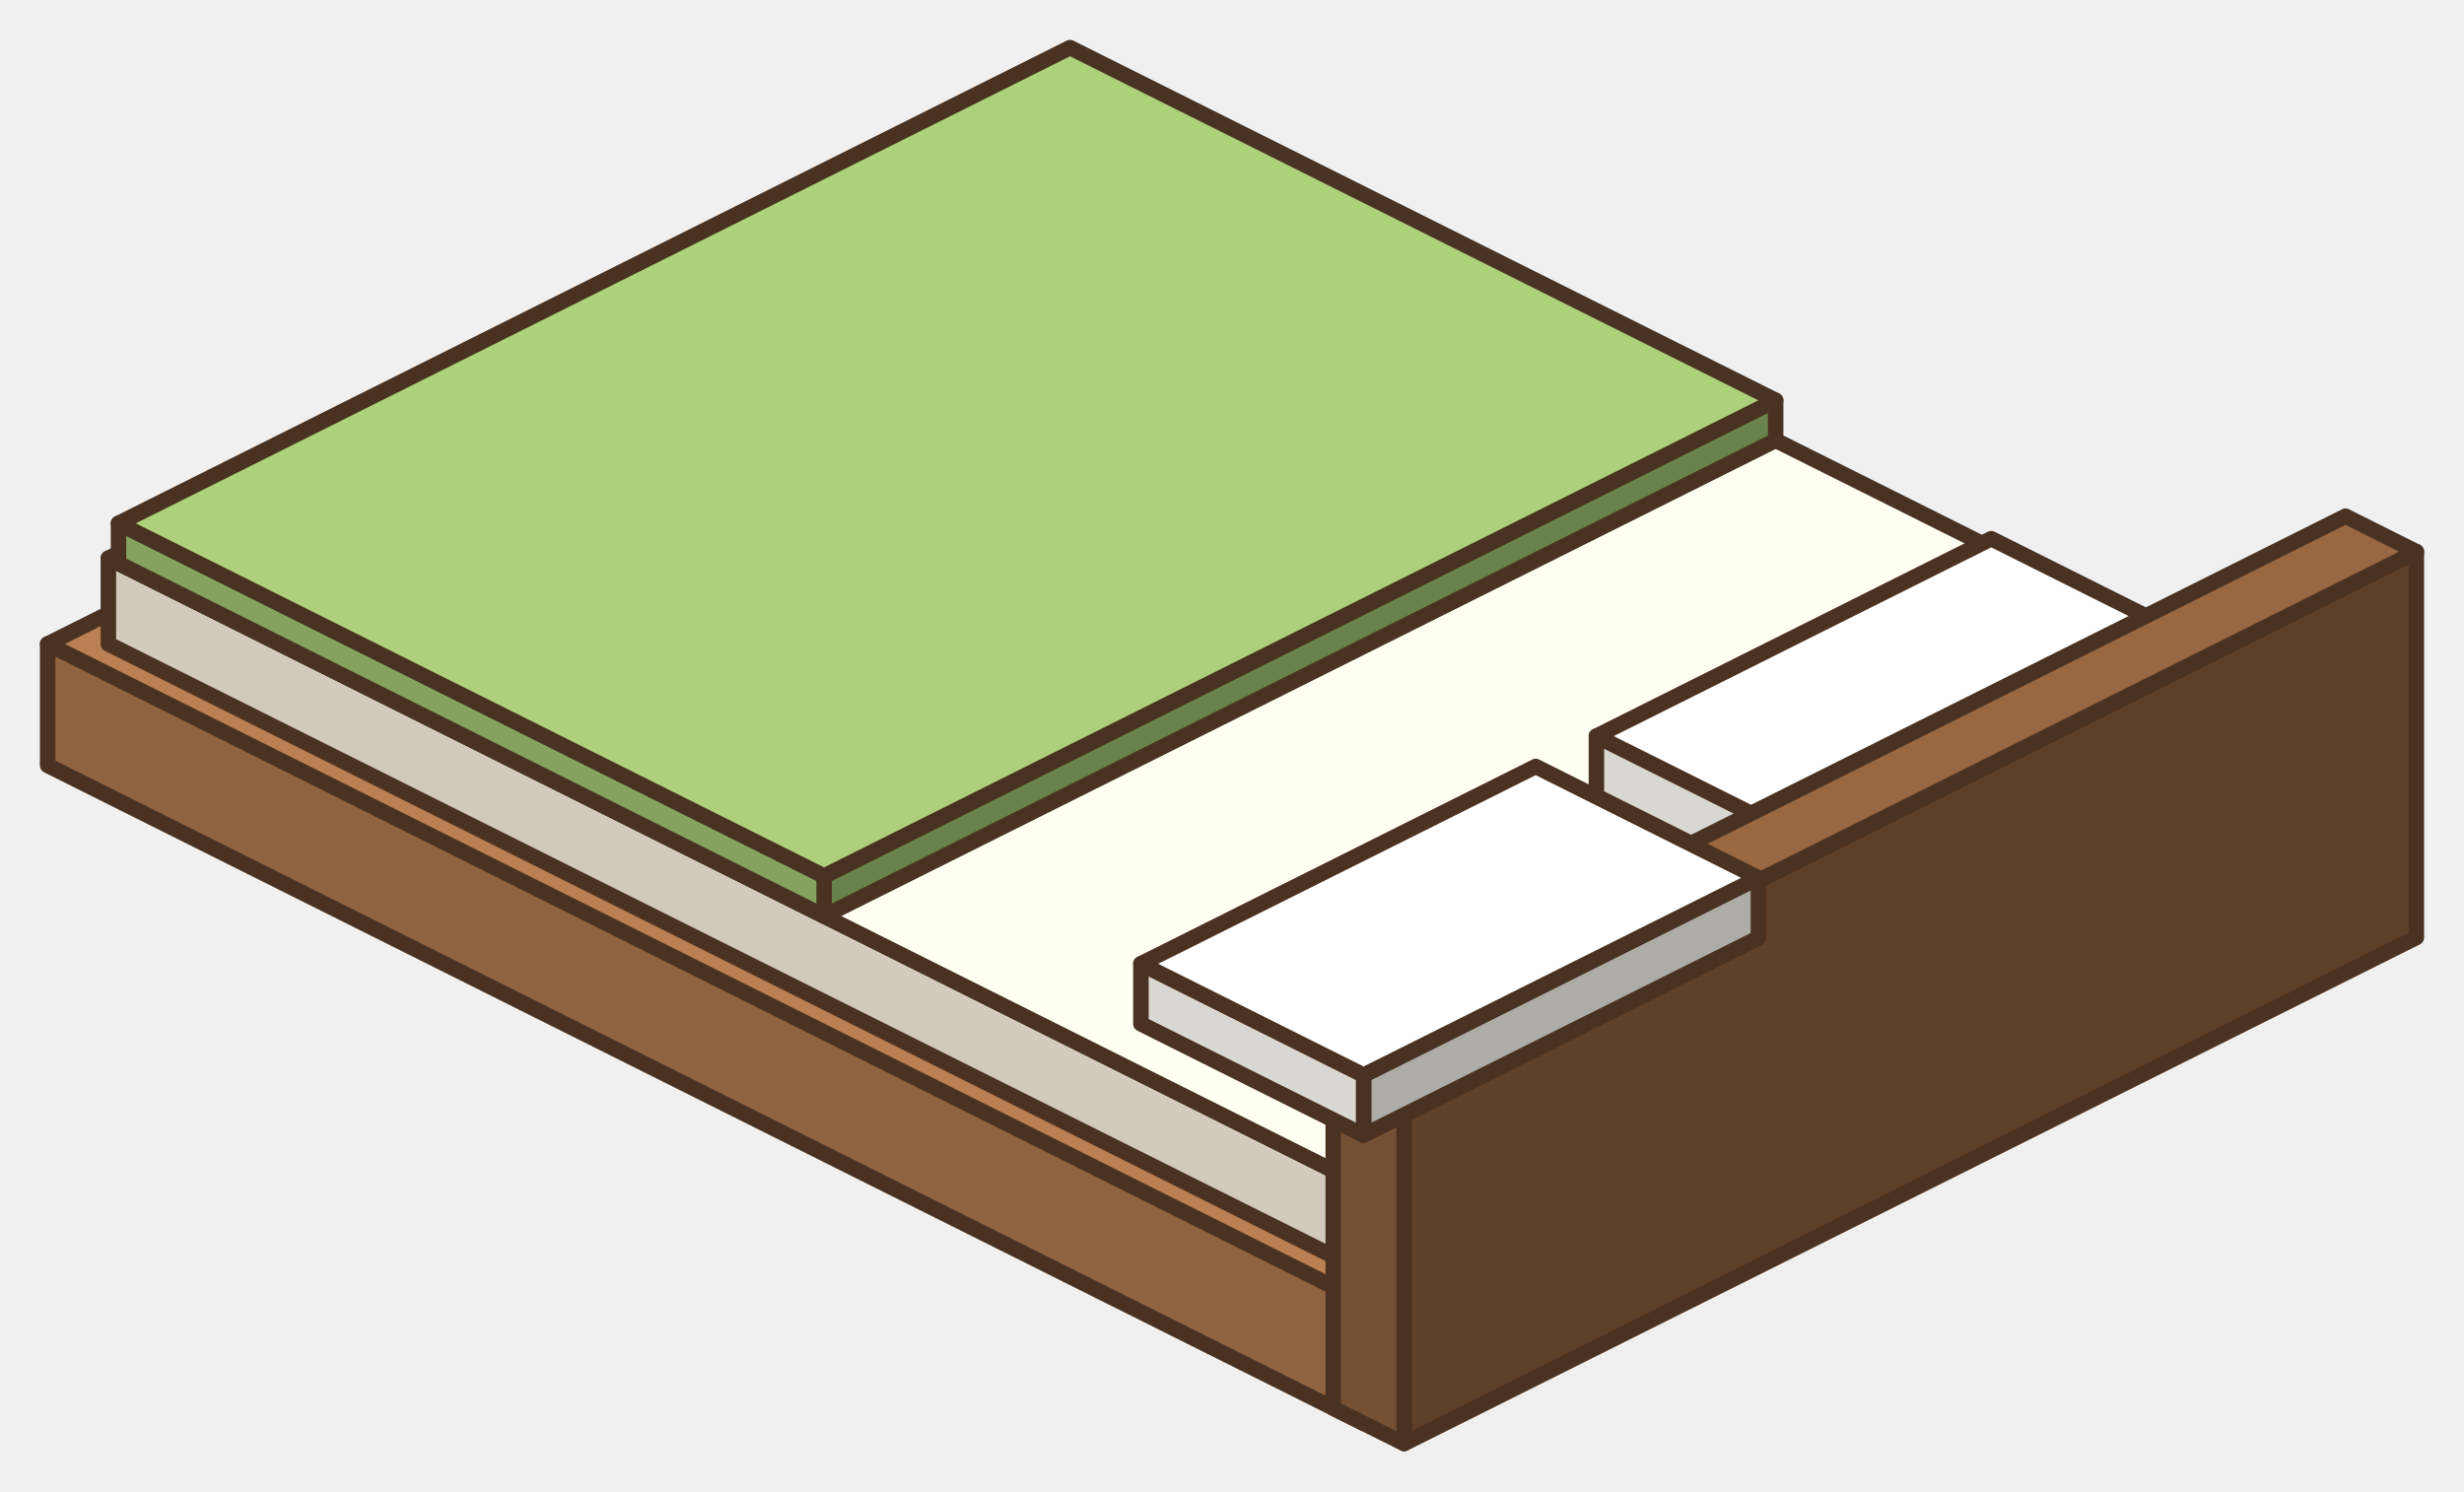
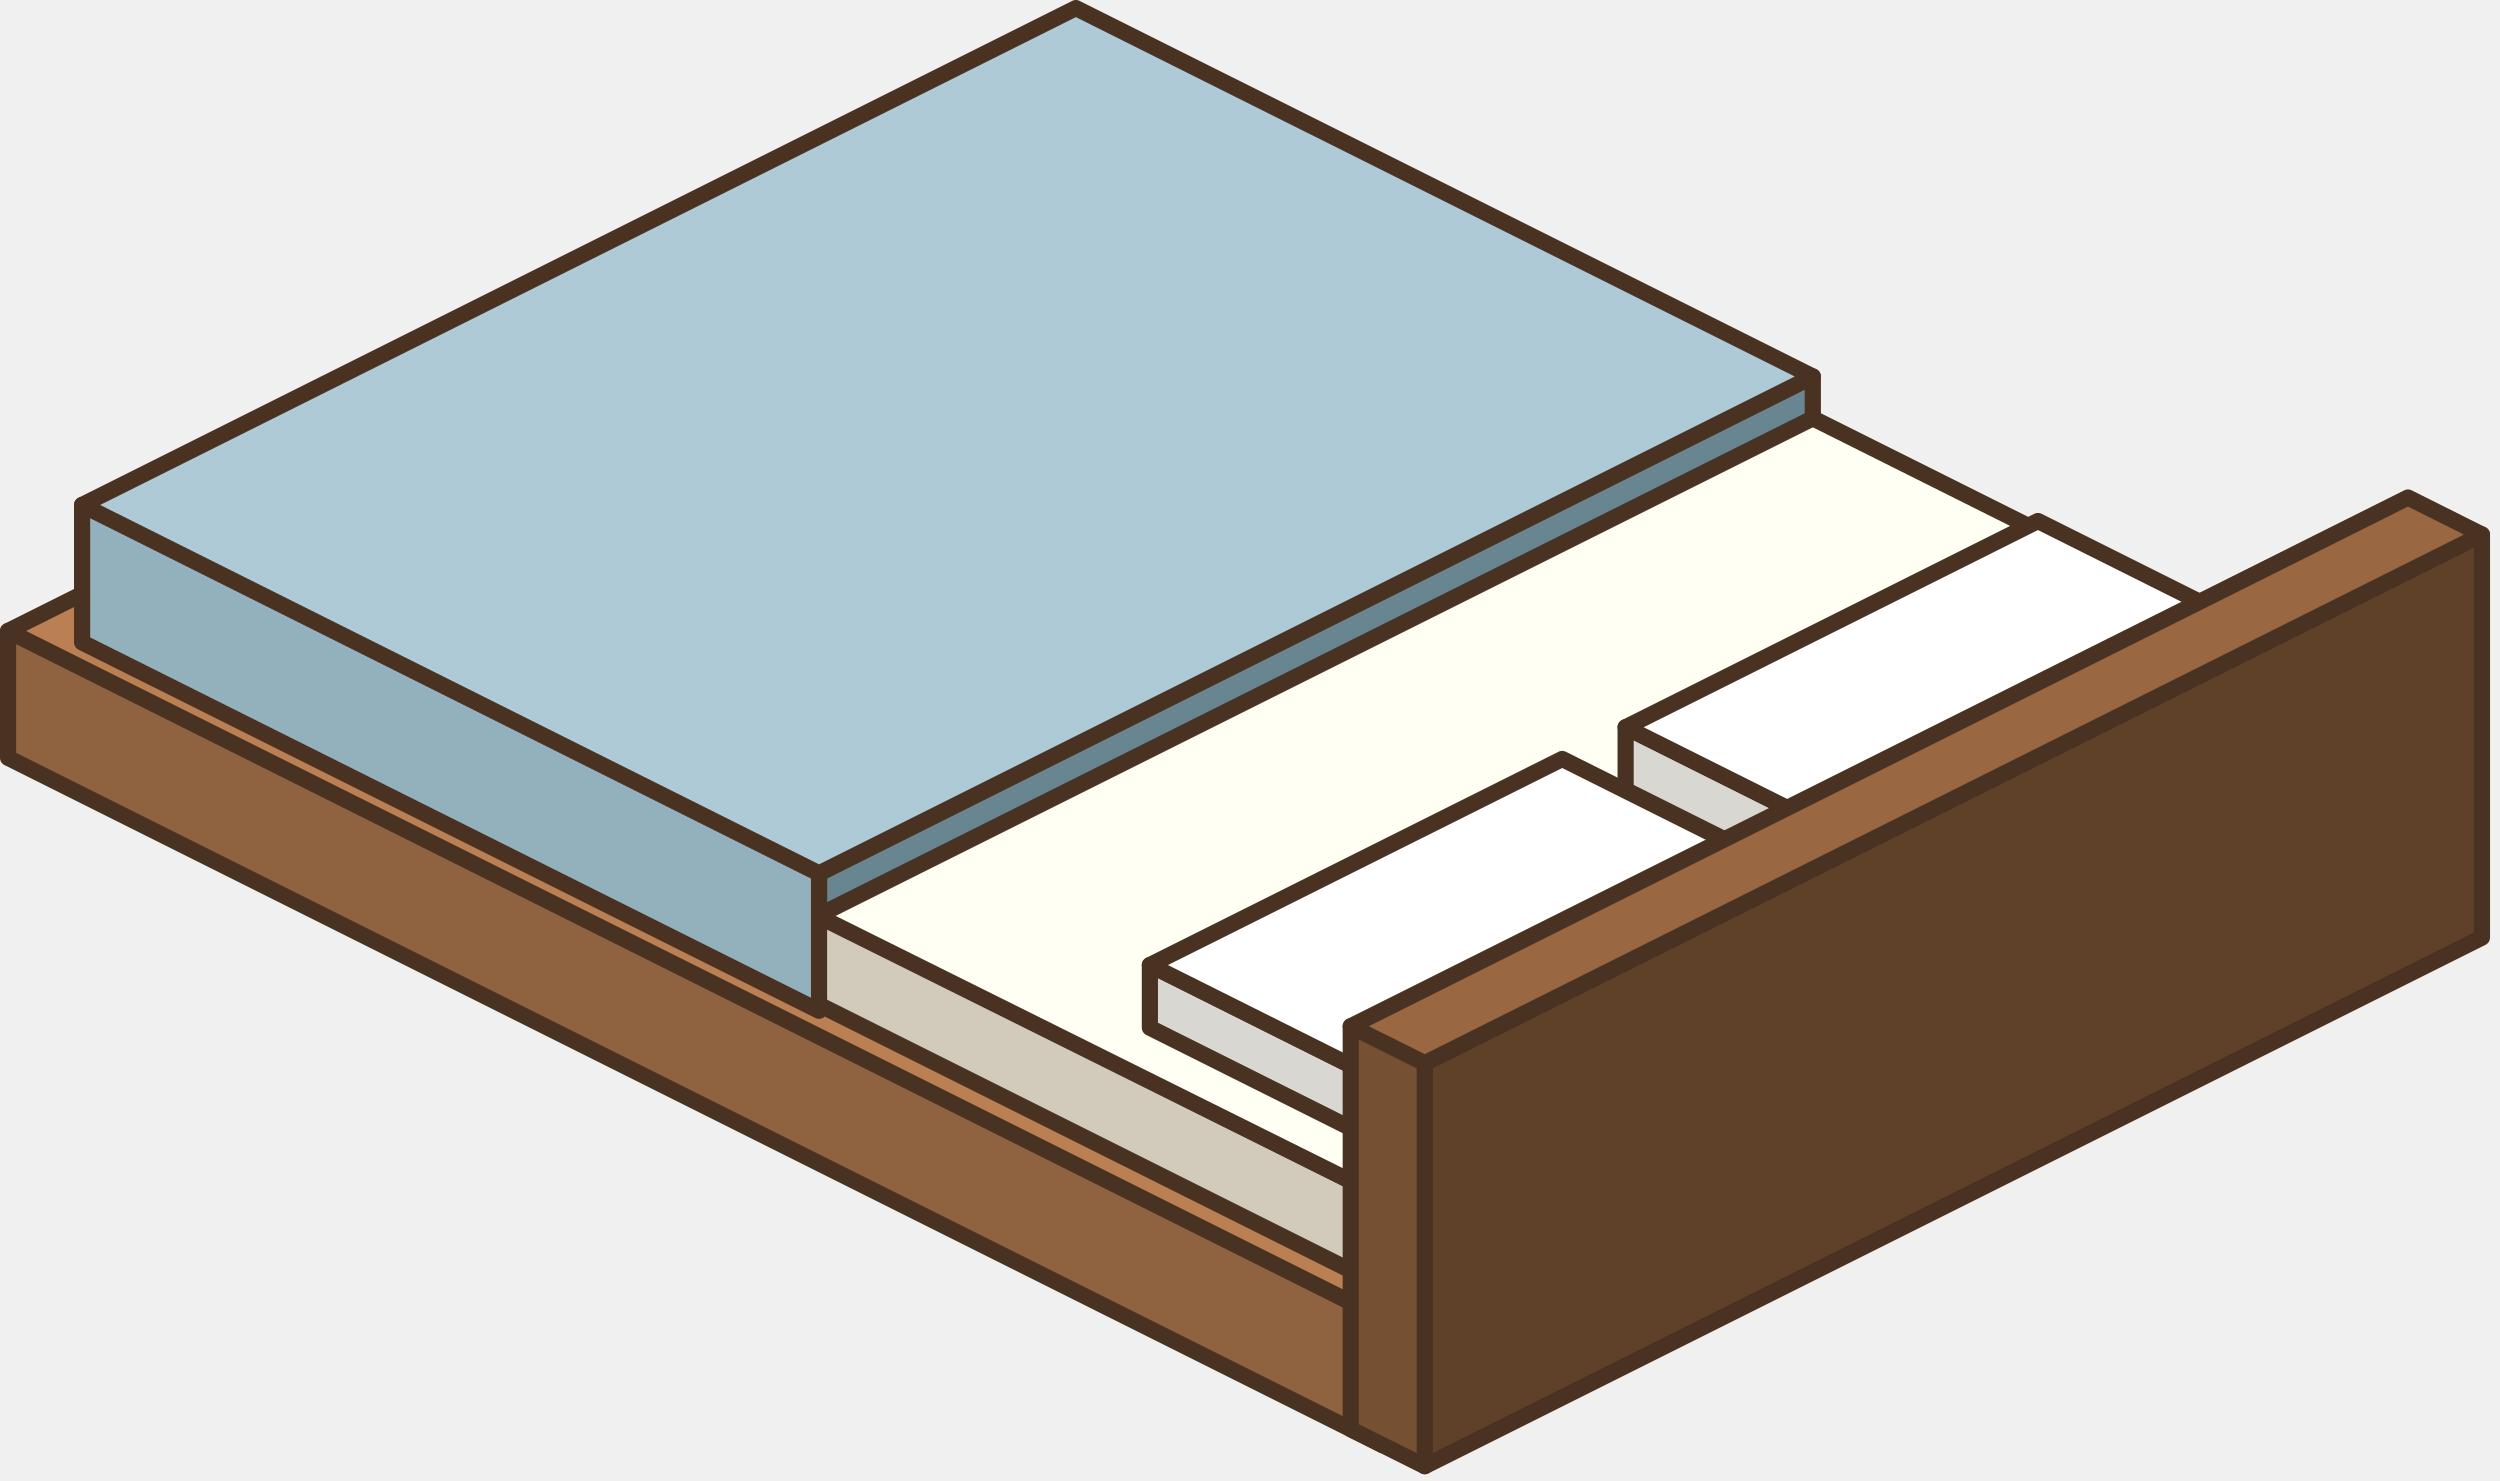
- <svg xmlns="http://www.w3.org/2000/svg" viewBox="-89 -21.78 206.9 125.23" width="206.9" height="125.23">
-   <rect id="bounds" x="-89" y="-21.78" width="206.9" height="125.23" fill="none" stroke="none" />
-   <polygon points="110.5,45.05 25.5,87.55 25.5,97.75 110.5,55.25" fill="#734f33" stroke="#4a3222" stroke-width="1.3" stroke-linejoin="round" />
-   <polygon points="-85,32.3 25.5,87.55 25.5,97.75 -85,42.5" fill="#906340" stroke="#4a3222" stroke-width="1.3" stroke-linejoin="round" />
-   <polygon points="0,-10.2 110.5,45.05 25.5,87.55 -85,32.3" fill="#ba8053" stroke="#4a3222" stroke-width="1.3" stroke-linejoin="round" />
-   <polygon points="104.55,37.42 24.65,77.38 24.65,84.57 104.55,44.63" fill="#a8a396" stroke="#4a3222" stroke-width="1.3" stroke-linejoin="round" />
-   <polygon points="-79.9,25.1 24.65,77.38 24.65,84.57 -79.9,32.3" fill="#d2cbbc" stroke="#4a3222" stroke-width="1.3" stroke-linejoin="round" />
-   <polygon points="0,-14.85 104.55,37.42 24.65,77.38 -79.9,25.1" fill="#fffff3" stroke="#4a3222" stroke-width="1.3" stroke-linejoin="round" />
-   <polygon points="60.1,11.84 -19.8,51.79 -19.8,55.15 60.1,15.2" fill="#6a824b" stroke="#4a3222" stroke-width="1.3" stroke-linejoin="round" />
-   <polygon points="-79.05,22.17 -19.8,51.79 -19.8,55.15 -79.05,25.53" fill="#85a25e" stroke="#4a3222" stroke-width="1.3" stroke-linejoin="round" />
-   <polygon points="0.85,-17.78 60.1,11.84 -19.8,51.79 -79.05,22.17" fill="#acd279" stroke="#4a3222" stroke-width="1.3" stroke-linejoin="round" />
-   <polygon points="96.9,32.81 63.75,49.39 63.75,54.43 96.9,37.85" fill="#adaca7" stroke="#4a3222" stroke-width="1.3" stroke-linejoin="round" />
-   <polygon points="45.05,40.04 63.75,49.39 63.75,54.43 45.05,45.08" fill="#d9d7d1" stroke="#4a3222" stroke-width="1.3" stroke-linejoin="round" />
-   <polygon points="78.2,23.46 96.9,32.81 63.75,49.39 45.05,40.04" fill="#ffffff" stroke="#4a3222" stroke-width="1.3" stroke-linejoin="round" />
-   <polygon points="113.9,24.55 28.9,67.05 28.9,99.45 113.9,56.95" fill="#5f4029" stroke="#4a3222" stroke-width="1.3" stroke-linejoin="round" />
-   <polygon points="22.95,64.08 28.9,67.05 28.9,99.45 22.95,96.48" fill="#765033" stroke="#4a3222" stroke-width="1.3" stroke-linejoin="round" />
-   <polygon points="107.95,21.57 113.9,24.55 28.9,67.05 22.95,64.08" fill="#996742" stroke="#4a3222" stroke-width="1.3" stroke-linejoin="round" />
-   <polygon points="58.65,51.94 25.5,68.51 25.5,73.55 58.65,56.98" fill="#adaca7" stroke="#4a3222" stroke-width="1.3" stroke-linejoin="round" />
-   <polygon points="6.8,59.16 25.5,68.51 25.5,73.55 6.8,64.2" fill="#d9d7d1" stroke="#4a3222" stroke-width="1.3" stroke-linejoin="round" />
-   <polygon points="39.95,42.59 58.65,51.94 25.5,68.51 6.8,59.16" fill="#ffffff" stroke="#4a3222" stroke-width="1.3" stroke-linejoin="round" />
+ <svg xmlns="http://www.w3.org/2000/svg" width="201" height="119" viewBox="0 0 201 119" fill="none">
+   <path d="M196.15 63.48L111.15 105.98V116.18L196.15 73.68V63.48Z" fill="#734F33" stroke="#4A3222" stroke-width="1.3" stroke-linejoin="round" />
+   <path d="M0.65 50.73L111.15 105.98V116.18L0.65 60.93V50.73Z" fill="#906340" stroke="#4A3222" stroke-width="1.3" stroke-linejoin="round" />
+   <path d="M85.65 8.23L196.15 63.48L111.15 105.98L0.65 50.73L85.65 8.23Z" fill="#BA8053" stroke="#4A3222" stroke-width="1.3" stroke-linejoin="round" />
+   <path d="M190.2 55.85L110.3 95.81V103L190.2 63.06V55.85Z" fill="#A8A396" stroke="#4A3222" stroke-width="1.3" stroke-linejoin="round" />
+   <path d="M7.45 44.38L110.3 95.81V103L7.45 51.58V44.38Z" fill="#D2CBBC" stroke="#4A3222" stroke-width="1.3" stroke-linejoin="round" />
+   <path d="M85.65 3.58L190.2 55.85L110.3 95.81L7.45 44.65L85.65 3.58Z" fill="#FFFFF3" stroke="#4A3222" stroke-width="1.3" stroke-linejoin="round" />
+   <path d="M145.75 30.27L65.85 70.22V73.58L145.75 33.63V30.27Z" fill="#688592" stroke="#4A3222" stroke-width="1.3" stroke-linejoin="round" />
+   <path d="M6.6 40.6L65.85 70.22V81.27L6.6 51.65V40.6Z" fill="#93B0BD" stroke="#4A3222" stroke-width="1.3" stroke-linejoin="round" />
+   <path d="M86.5 0.65L145.75 30.27L65.85 70.22L6.6 40.6L86.5 0.65Z" fill="#AFCAD7" stroke="#4A3222" stroke-width="1.3" stroke-linejoin="round" />
+   <path d="M182.55 51.24L149.4 67.82V72.86L182.55 56.28V51.24Z" fill="#ADACA7" stroke="#4A3222" stroke-width="1.3" stroke-linejoin="round" />
+   <path d="M130.7 58.47L149.4 67.82V72.86L130.7 63.51V58.47Z" fill="#D9D7D1" stroke="#4A3222" stroke-width="1.3" stroke-linejoin="round" />
+   <path d="M163.85 41.89L182.55 51.24L149.4 67.82L130.7 58.47L163.85 41.89Z" fill="white" stroke="#4A3222" stroke-width="1.3" stroke-linejoin="round" />
+   <path d="M144.3 70.37L111.15 86.94V91.98L144.3 75.41V70.37Z" fill="#ADACA7" stroke="#4A3222" stroke-width="1.3" stroke-linejoin="round" />
+   <path d="M92.45 77.59L111.15 86.94V91.98L92.45 82.63V77.59Z" fill="#D9D7D1" stroke="#4A3222" stroke-width="1.3" stroke-linejoin="round" />
+   <path d="M125.6 61.02L144.3 70.37L111.15 86.94L92.45 77.59L125.6 61.02Z" fill="white" stroke="#4A3222" stroke-width="1.3" stroke-linejoin="round" />
+   <path d="M199.55 42.98L114.55 85.48V117.88L199.55 75.38V42.98Z" fill="#5F4029" stroke="#4A3222" stroke-width="1.3" stroke-linejoin="round" />
+   <path d="M108.6 82.51L114.55 85.48V117.88L108.6 114.91V82.51Z" fill="#765033" stroke="#4A3222" stroke-width="1.3" stroke-linejoin="round" />
+   <path d="M193.6 40L199.55 42.98L114.55 85.48L108.6 82.51L193.6 40Z" fill="#996742" stroke="#4A3222" stroke-width="1.3" stroke-linejoin="round" />
</svg>
